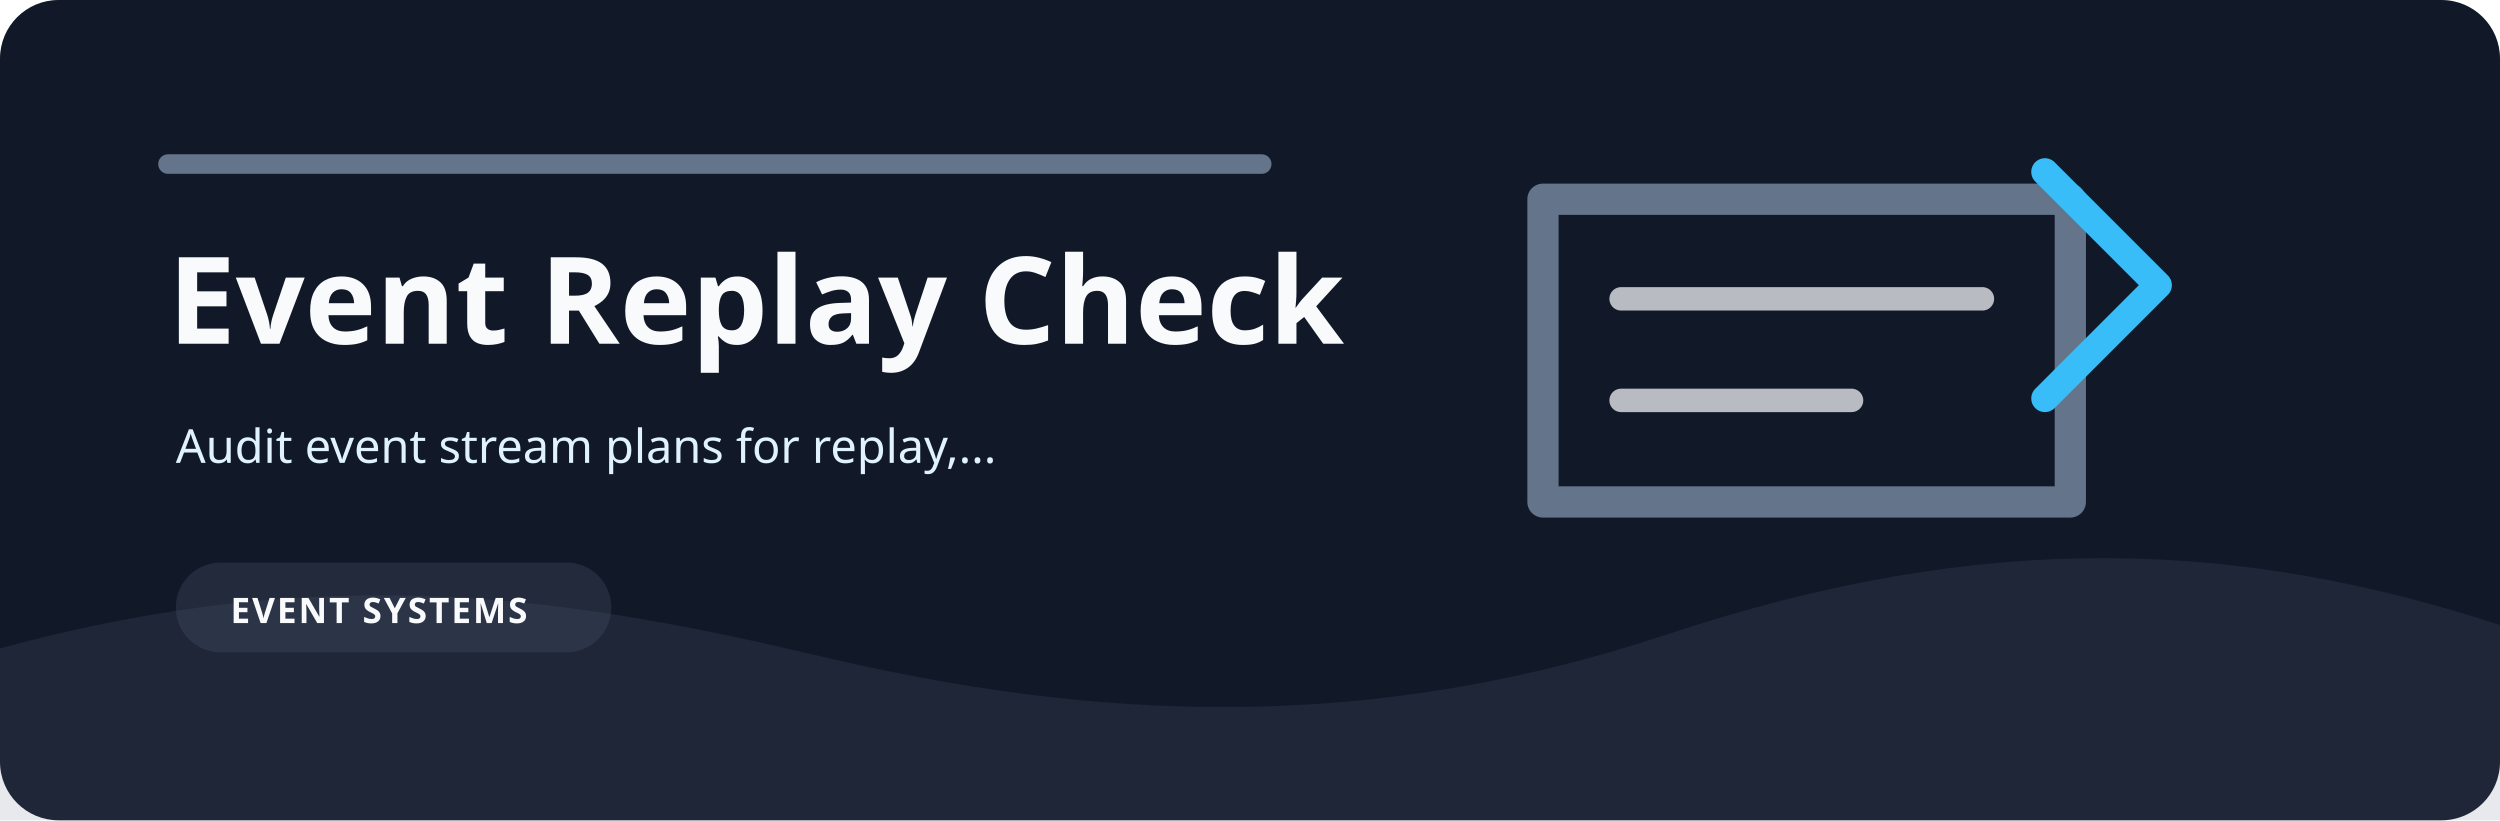
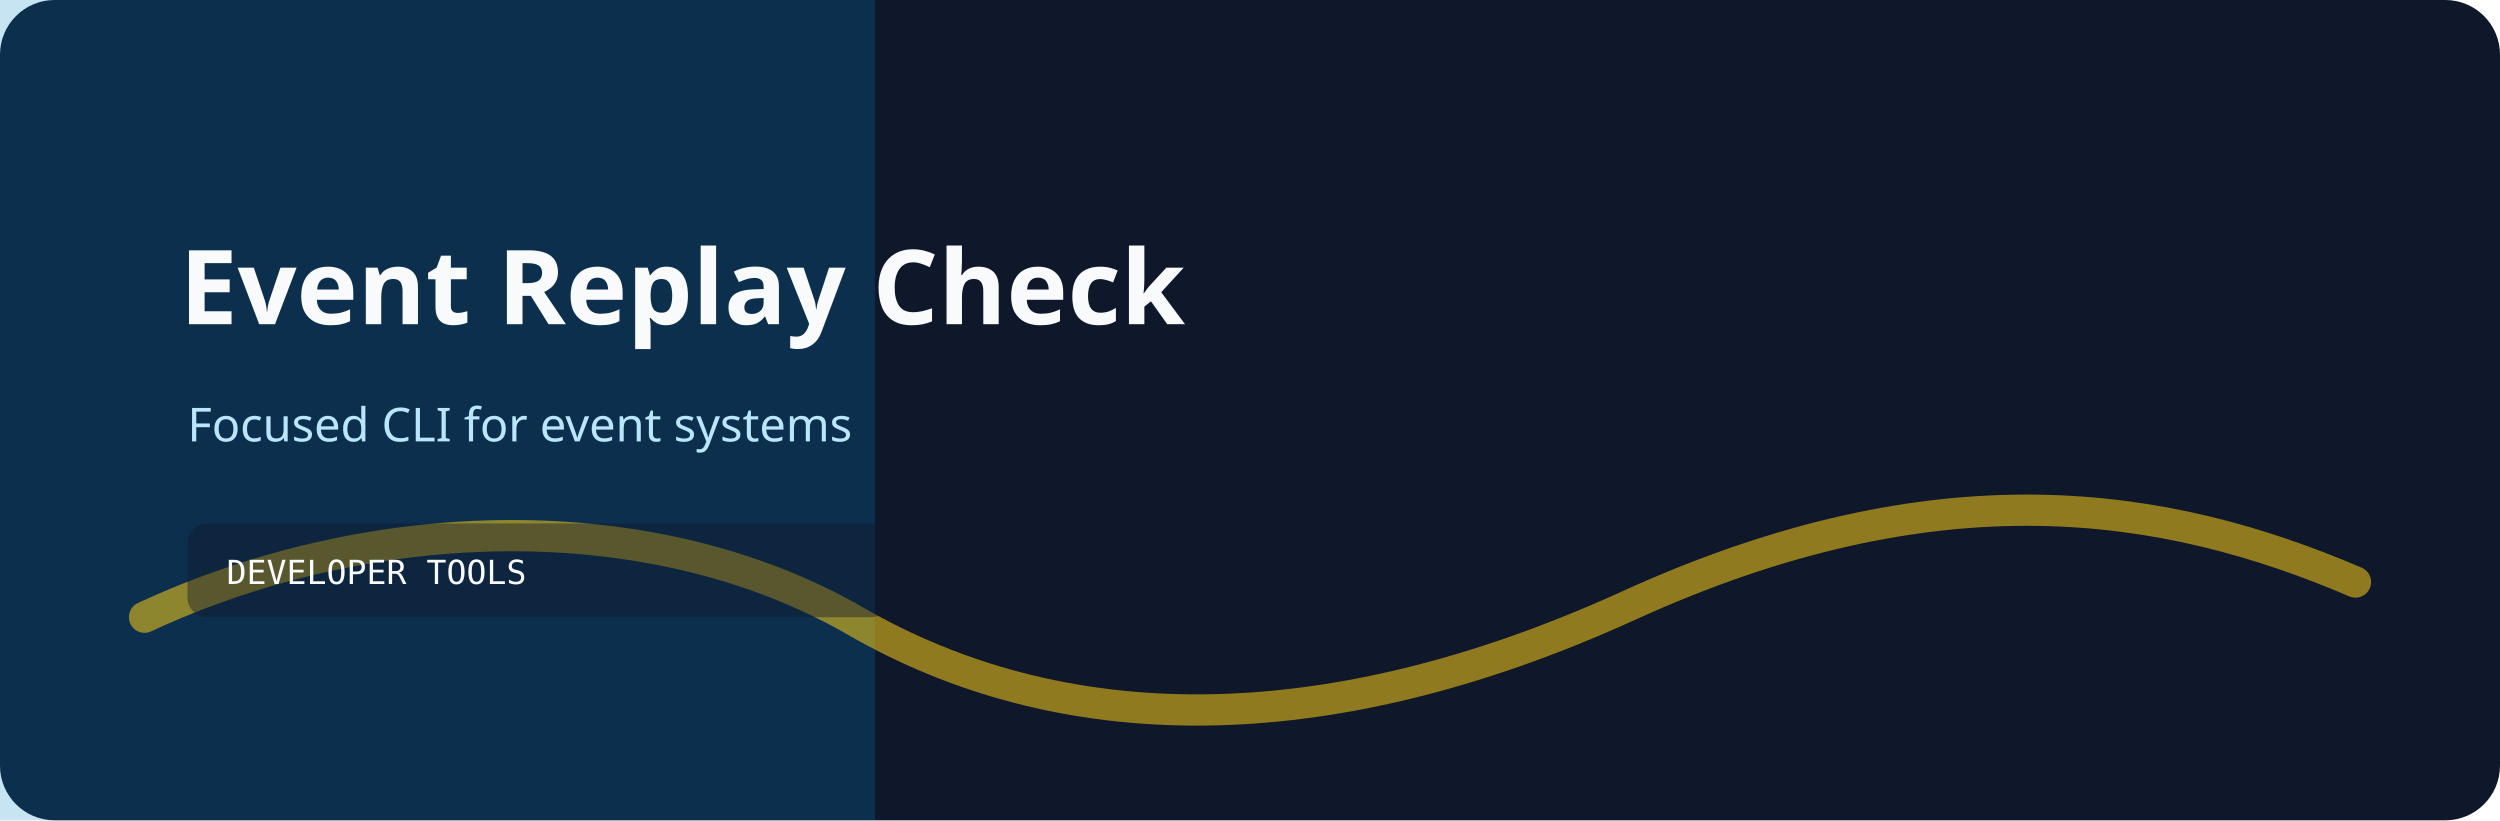
- <svg xmlns="http://www.w3.org/2000/svg" width="1280" height="420" viewBox="0 0 1280 420" fill="none" role="img" aria-label="Event Replay Check project cover">
-   <rect width="1280" height="420" rx="30" fill="#111827" />
-   <path d="M0 332C168 286 293 306 420 336C560 369 699 376 853 325C1018 270 1148 277 1280 320V420H0V332Z" fill="#64748b" opacity=".16" />
-   <path d="M86 84h560" stroke="#64748b" stroke-width="10" stroke-linecap="round" />
-   <text x="86" y="176" fill="#f8fafc" font-family="Manrope, ui-sans-serif, system-ui" font-size="62" font-weight="800">Event Replay Check</text>
-   <text x="90" y="237" fill="#e0f2fe" font-family="Manrope, ui-sans-serif, system-ui" font-size="24" font-weight="500">Audit event stream plans for replay,...</text>
-   <rect x="90" y="288" width="223" height="46" rx="23" fill="#64748b" opacity=".20" />
-   <text x="118" y="319" fill="#f8fafc" font-family="Manrope, ui-sans-serif, system-ui" font-size="18" font-weight="800" letter-spacing="1">EVENT SYSTEMS</text>
-   <path d="M790 102h270v155H790z" fill="none" stroke="#64748b" stroke-width="16" stroke-linejoin="round" />
-   <path d="M830 153h185M830 205h118" stroke="#f8fafc" stroke-width="12" stroke-linecap="round" opacity=".72" />
-   <path d="M1047 88l58 58-58 58" fill="none" stroke="#38bdf8" stroke-width="14" stroke-linecap="round" stroke-linejoin="round" />
+ <svg xmlns="http://www.w3.org/2000/svg" width="1280" height="420" viewBox="0 0 1280 420" fill="none" role="img" aria-label="Event Replay Check cover">
+   <rect width="1280" height="420" rx="28" fill="#0f172a" />
+   <rect x="0" y="0" width="448" height="420" fill="#0284c7" opacity=".22" />
+   <path d="M74 316C190 262 334 258 438 318S676 382 834 310s274-54 372-12" stroke="#facc15" stroke-width="16" stroke-linecap="round" opacity=".55" />
+   <text x="92" y="166" fill="#f8fafc" font-family="Manrope, ui-sans-serif, system-ui" font-size="53" font-weight="850">Event Replay Check</text>
+   <text x="96" y="226" fill="#bae6fd" font-family="Manrope, ui-sans-serif, system-ui" font-size="24">Focused CLI for event systems</text>
+   <rect x="96" y="268" width="360" height="48" rx="10" fill="#0f172a" opacity=".42" />
+   <text x="116" y="299" fill="#f8fafc" font-family="ui-monospace, SFMono-Regular, Menlo, monospace" font-size="17">DEVELOPER TOOLS</text>
</svg>
